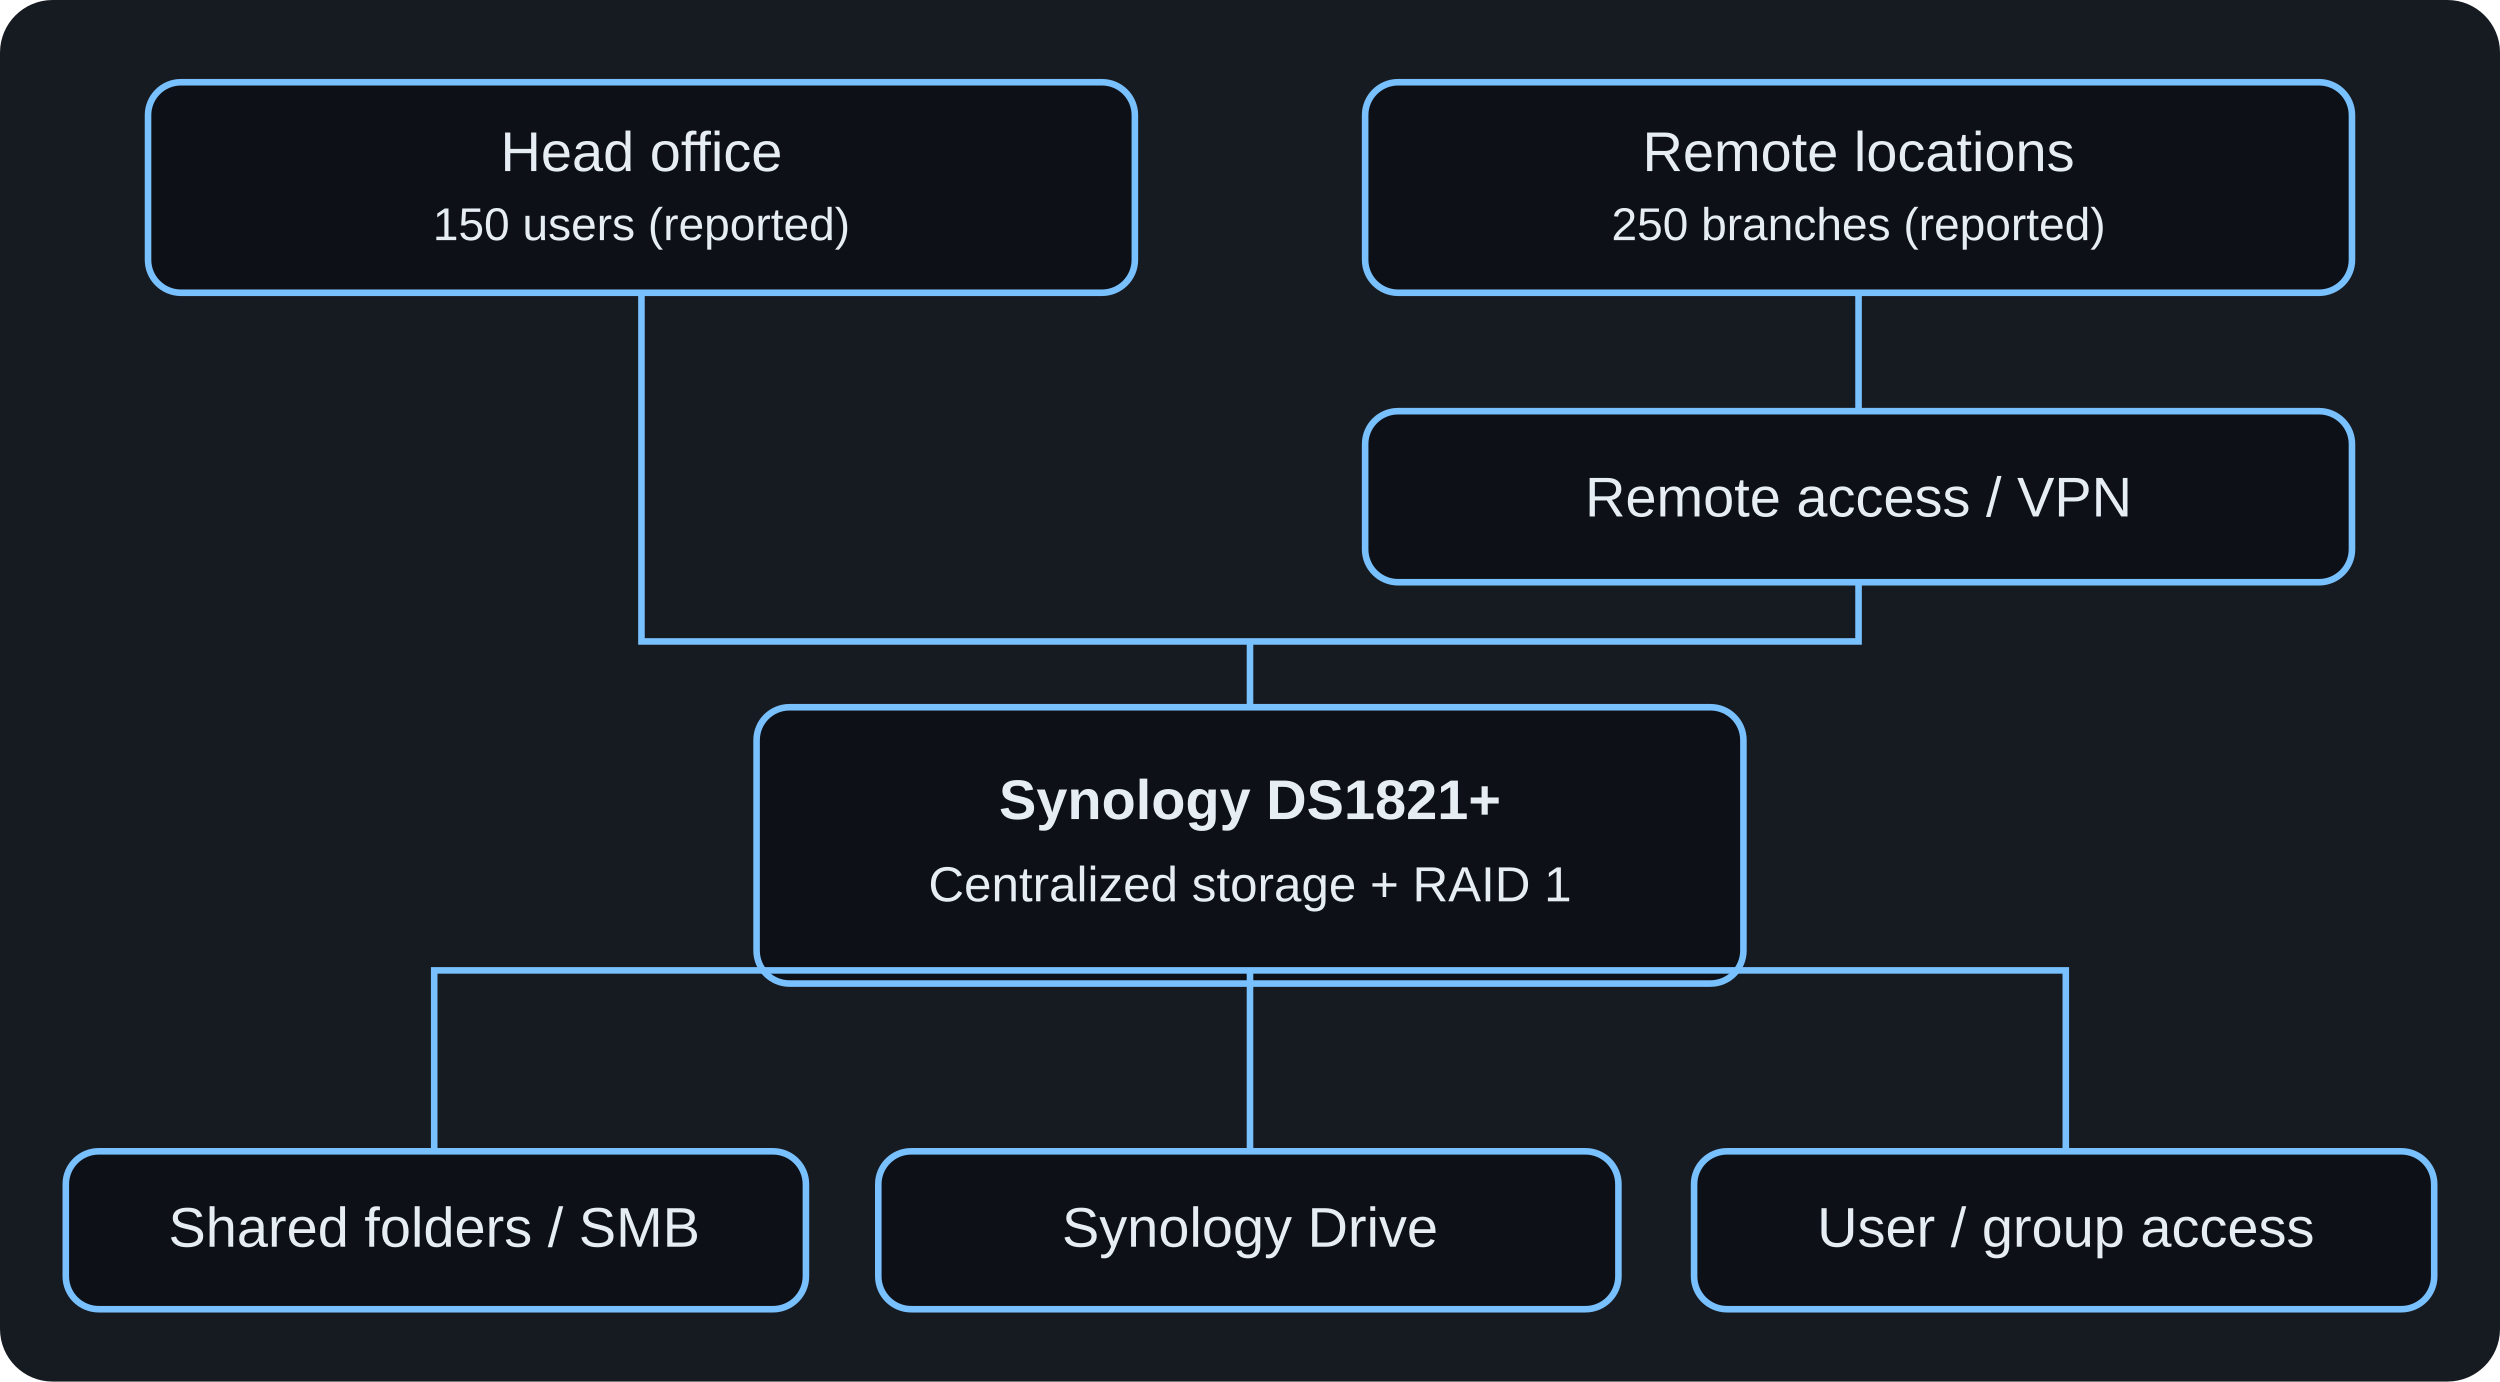
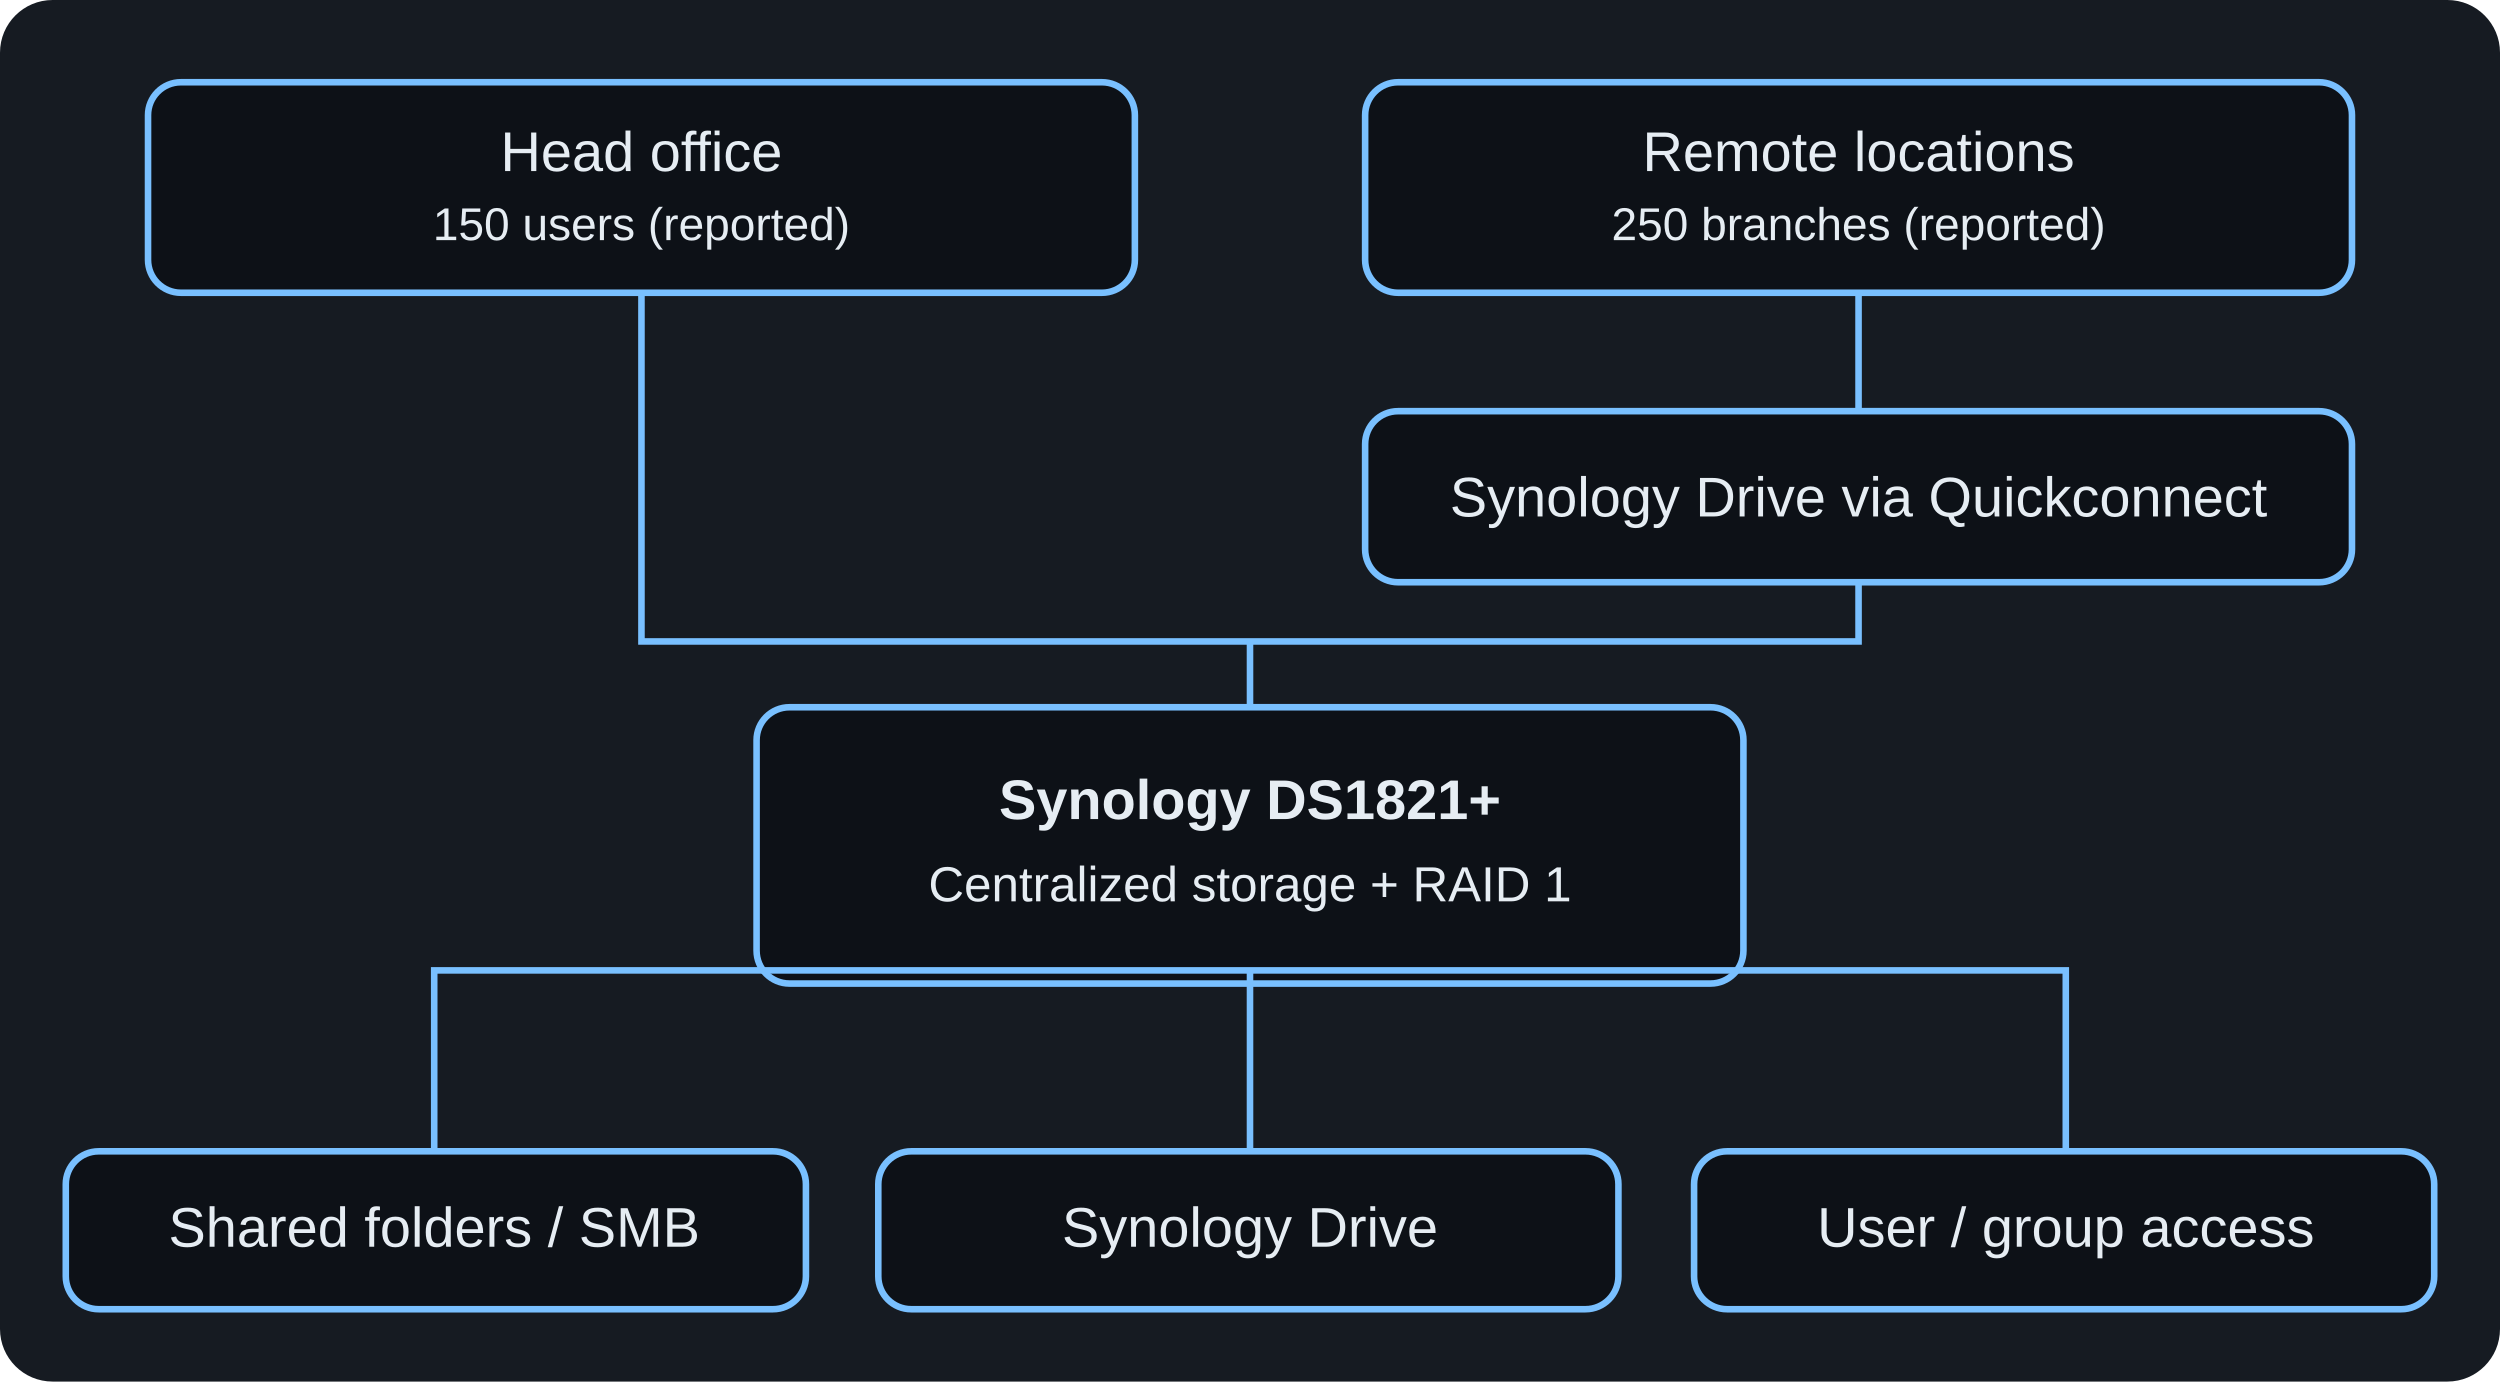
<svg xmlns="http://www.w3.org/2000/svg" viewBox="0 0 760 420" role="img" aria-labelledby="title desc">
  <rect width="760" height="420" rx="16" fill="#161b22" />
  <g fill="#0d1117" stroke="#79c0ff" stroke-width="2">
    <rect x="45" y="25" width="300" height="64" rx="10" />
    <rect x="415" y="25" width="300" height="64" rx="10" />
    <rect x="415" y="125" width="300" height="52" rx="10" />
    <rect x="230" y="215" width="300" height="84" rx="10" />
    <rect x="20" y="350" width="225" height="48" rx="10" />
    <rect x="267" y="350" width="225" height="48" rx="10" />
    <rect x="515" y="350" width="225" height="48" rx="10" />
  </g>
  <g stroke="#79c0ff" stroke-width="2" fill="none">
    <path d="M195 89V195H380V215M565 89V125M565 177V195H380M380 295V350M380 295H132V350M380 295H628V350" />
  </g>
  <g fill="#e6edf3" font-family="Arial, sans-serif" font-size="17">
    <text x="195" y="52" text-anchor="middle">Head office</text>
    <text x="195" y="73" text-anchor="middle" font-size="14">150 users (reported)</text>
    <text x="565" y="52" text-anchor="middle">Remote locations</text>
    <text x="565" y="73" text-anchor="middle" font-size="14">250 branches (reported)</text>
-     <text x="565" y="157" text-anchor="middle">Remote access / VPN</text>
+     <text x="565" y="157" text-anchor="middle">Synology Drive via Quickconnect</text>
    <text x="380" y="249" text-anchor="middle" font-weight="bold">Synology DS1821+</text>
    <text x="380" y="274" text-anchor="middle" font-size="15">Centralized storage + RAID 1</text>
    <text x="132" y="379" text-anchor="middle">Shared folders / SMB</text>
    <text x="380" y="379" text-anchor="middle">Synology Drive</text>
    <text x="628" y="379" text-anchor="middle">User / group access</text>
  </g>
</svg>
